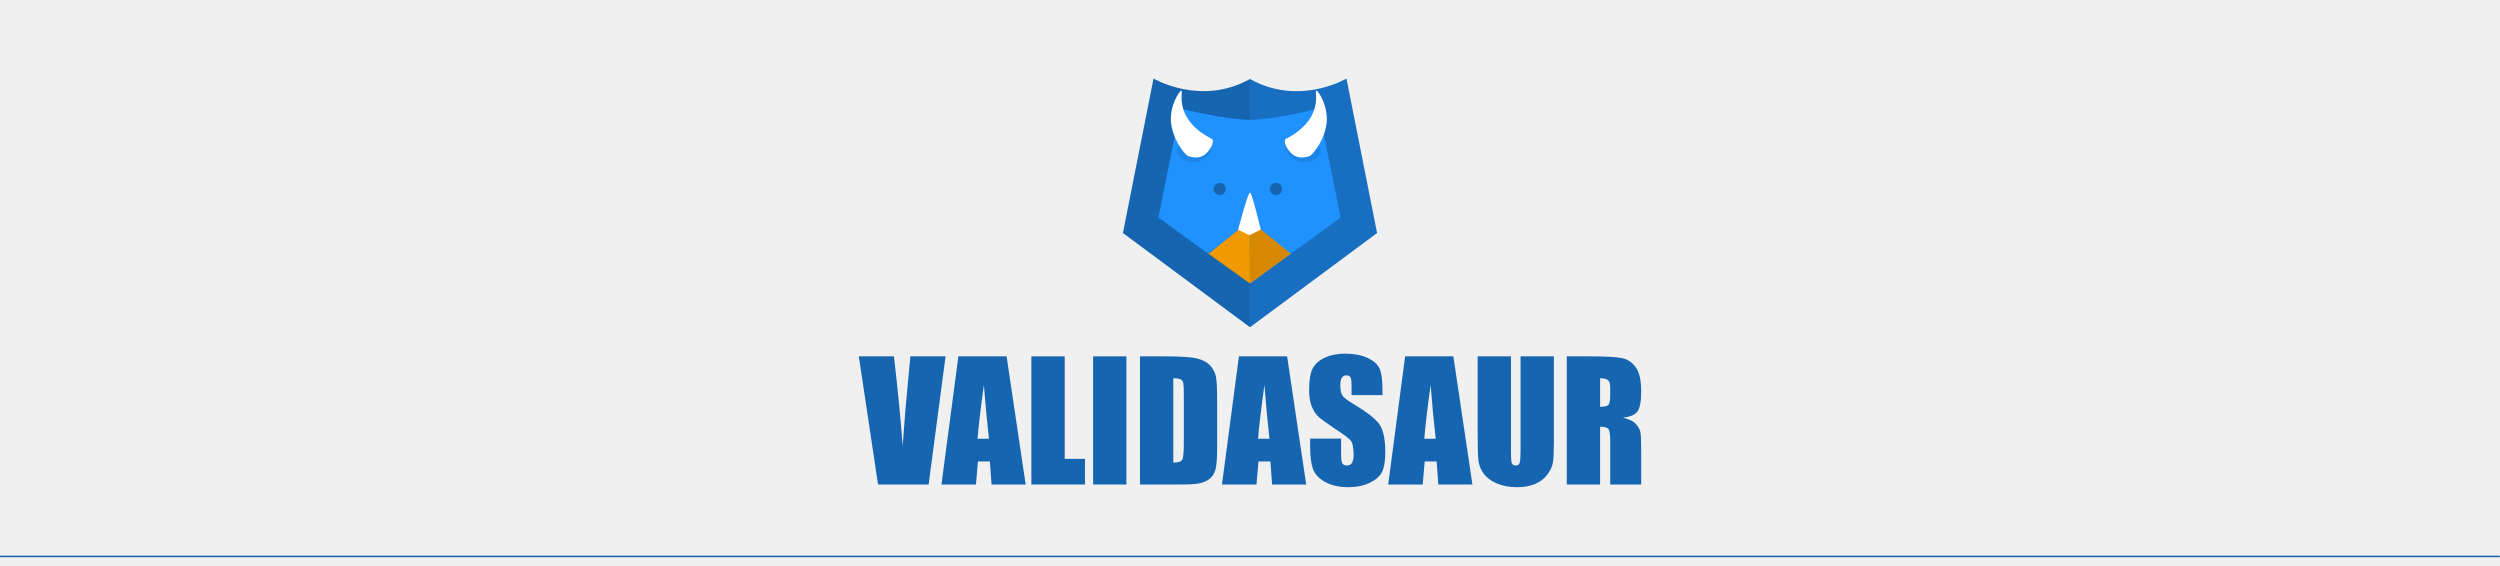
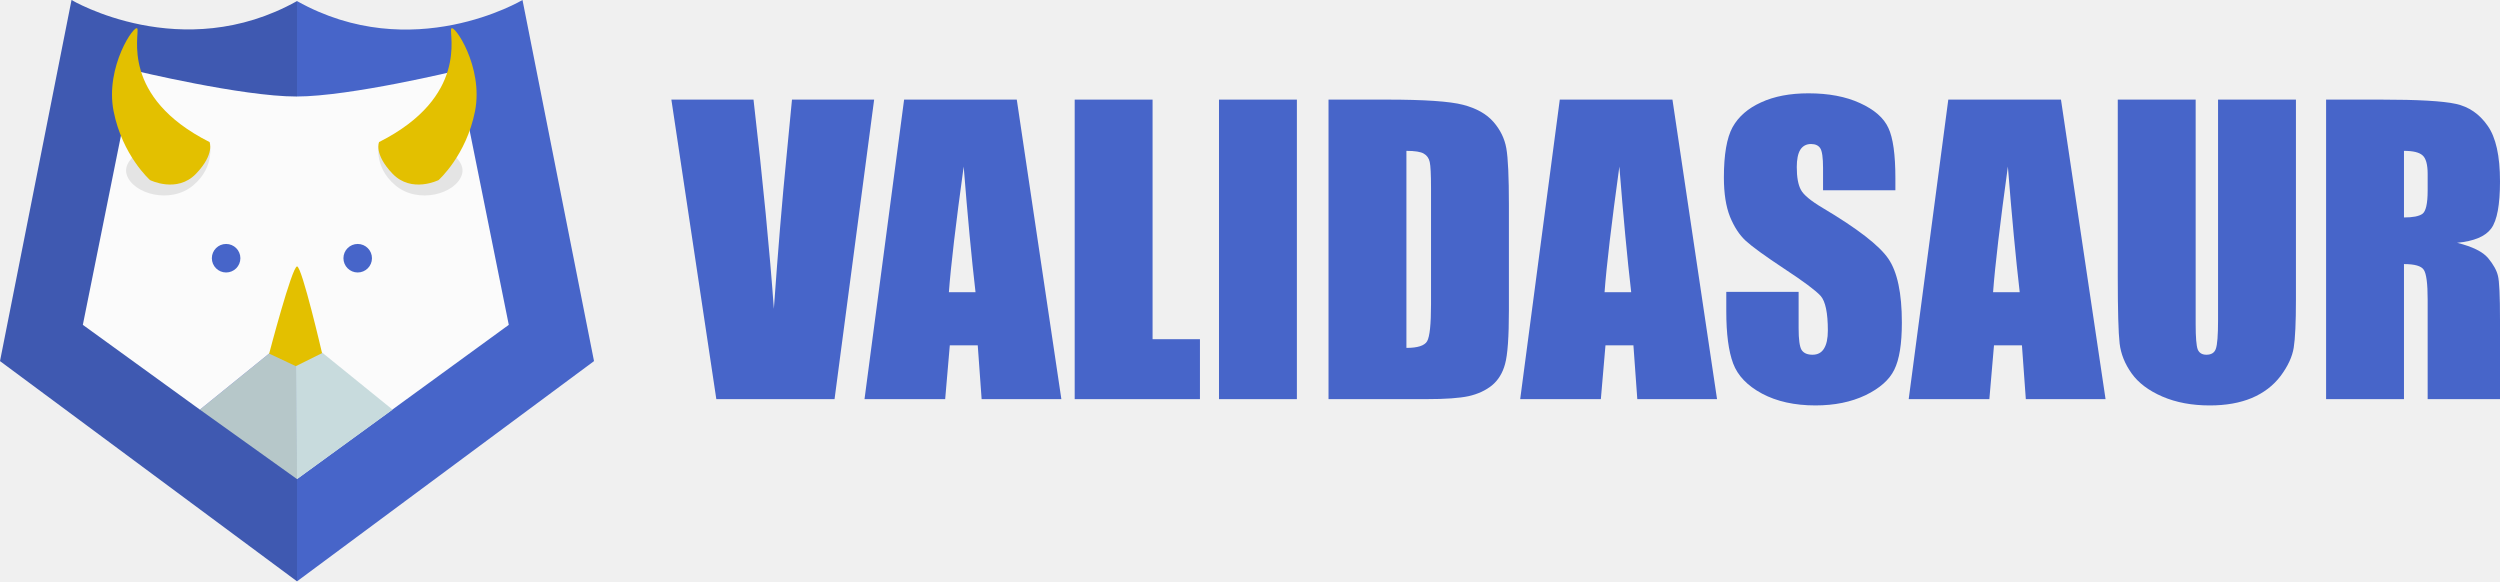
- <svg xmlns="http://www.w3.org/2000/svg" width="433.09mm" height="98.005mm" viewBox="0 0 433.09 98.005" version="1.1" id="svg8">
+ <svg xmlns="http://www.w3.org/2000/svg" width="185.296mm" height="43.088mm" viewBox="0 0 185.296 43.088" version="1.1" id="svg8">
  <defs id="defs2" />
-   <g transform="translate(198.7966,175.3755)" id="layer1">
+   <g transform="translate(185.8409,131.8762)" id="layer1">
    <g id="g989" transform="translate(39.87649,-389.599)" />
+     <g id="g1042" />
+     <g transform="matrix(-1,0,0,1,35.48683,0)" id="g1048" />
    <g transform="translate(0,3.465034)" id="g921">
-       <g aria-label="VALIDASAUR" id="text993" style="font-style:normal;font-variant:normal;font-weight:normal;font-stretch:normal;font-size:63.876px;line-height:1.25;font-family:'Courier New';-inkscape-font-specification:'Courier New';letter-spacing:0px;word-spacing:0px;fill:#1665b1;fill-opacity:1;stroke:none;stroke-width:5.988" transform="matrix(0.4396525,0,0,0.4396525,-17.49172,-50.44662)">
-         <path d="m -39.801,-151.621 -6.675,50.496 h -19.93 l -7.579,-50.496 h 13.848 q 2.402,20.866 3.431,35.275 1.029,-14.566 2.152,-25.887 l 0.904,-9.388 z" style="font-style:normal;font-variant:normal;font-weight:normal;font-stretch:normal;font-family:Impact;-inkscape-font-specification:Impact;fill:#1665b1;fill-opacity:1;stroke-width:5.988" id="path877" />
-         <path d="m -15.754,-151.621 7.517,50.496 H -21.68 l -0.655,-9.076 h -4.71 l -0.78,9.076 h -13.599 l 6.675,-50.496 z m -6.955,32.468 q -0.998,-8.577 -1.996,-21.178 -1.996,14.472 -2.495,21.178 z" style="font-style:normal;font-variant:normal;font-weight:normal;font-stretch:normal;font-family:Impact;-inkscape-font-specification:Impact;fill:#1665b1;fill-opacity:1;stroke-width:5.988" id="path879" />
-         <path d="m 7.139,-151.621 v 40.391 h 7.985 v 10.105 H -5.992 v -50.496 z" style="font-style:normal;font-variant:normal;font-weight:normal;font-stretch:normal;font-family:Impact;-inkscape-font-specification:Impact;fill:#1665b1;fill-opacity:1;stroke-width:5.988" id="path881" />
-         <path d="m 31.467,-151.621 v 50.496 H 18.336 v -50.496 z" style="font-style:normal;font-variant:normal;font-weight:normal;font-stretch:normal;font-family:Impact;-inkscape-font-specification:Impact;fill:#1665b1;fill-opacity:1;stroke-width:5.988" id="path883" />
-         <path d="m 36.801,-151.621 h 9.825 q 9.513,0 12.85,0.873 3.368,0.873 5.115,2.869 1.747,1.996 2.183,4.46 0.437,2.433 0.437,9.606 v 17.684 q 0,6.799 -0.655,9.107 -0.624,2.277 -2.214,3.587 -1.591,1.279 -3.93,1.809 -2.339,0.499 -7.049,0.499 H 36.801 Z m 13.131,8.64 v 33.217 q 2.838,0 3.493,-1.123 0.655,-1.154 0.655,-6.207 v -19.618 q 0,-3.431 -0.218,-4.398 -0.218,-0.967 -0.998,-1.404 -0.78,-0.468 -2.932,-0.468 z" style="font-style:normal;font-variant:normal;font-weight:normal;font-stretch:normal;font-family:Impact;-inkscape-font-specification:Impact;fill:#1665b1;fill-opacity:1;stroke-width:5.988" id="path885" />
-         <path d="m 94.782,-151.621 7.517,50.496 H 88.856 l -0.655,-9.076 h -4.71 l -0.78,9.076 H 69.113 l 6.675,-50.496 z m -6.955,32.468 q -0.998,-8.577 -1.996,-21.178 -1.996,14.472 -2.495,21.178 z" style="font-style:normal;font-variant:normal;font-weight:normal;font-stretch:normal;font-family:Impact;-inkscape-font-specification:Impact;fill:#1665b1;fill-opacity:1;stroke-width:5.988" id="path887" />
-         <path d="m 132.365,-136.338 h -12.195 v -3.743 q 0,-2.62 -0.468,-3.337 -0.468,-0.717 -1.559,-0.717 -1.185,0 -1.809,0.967 -0.593,0.967 -0.593,2.932 0,2.526 0.686,3.805 0.655,1.279 3.712,3.088 8.764,5.209 11.041,8.546 2.277,3.337 2.277,10.76 0,5.396 -1.279,7.953 -1.248,2.558 -4.866,4.304 -3.618,1.715 -8.421,1.715 -5.271,0 -9.014,-1.996 -3.712,-1.996 -4.866,-5.084 -1.154,-3.088 -1.154,-8.764 v -3.306 h 12.195 v 6.144 q 0,2.838 0.499,3.649 0.53,0.811 1.84,0.811 1.31,0 1.934,-1.029 0.655,-1.029 0.655,-3.057 0,-4.46 -1.216,-5.832 -1.248,-1.372 -6.144,-4.585 -4.897,-3.244 -6.487,-4.71 -1.591,-1.466 -2.651,-4.055 -1.029,-2.589 -1.029,-6.612 0,-5.801 1.466,-8.484 1.497,-2.682 4.803,-4.179 3.306,-1.528 7.985,-1.528 5.115,0 8.702,1.653 3.618,1.653 4.772,4.179 1.185,2.495 1.185,8.515 z" style="font-style:normal;font-variant:normal;font-weight:normal;font-stretch:normal;font-family:Impact;-inkscape-font-specification:Impact;fill:#1665b1;fill-opacity:1;stroke-width:5.988" id="path889" />
-         <path d="m 160.28,-151.621 7.517,50.496 h -13.443 l -0.655,-9.076 h -4.71 l -0.78,9.076 h -13.599 l 6.675,-50.496 z m -6.955,32.468 q -0.998,-8.577 -1.996,-21.178 -1.996,14.472 -2.495,21.178 z" style="font-style:normal;font-variant:normal;font-weight:normal;font-stretch:normal;font-family:Impact;-inkscape-font-specification:Impact;fill:#1665b1;fill-opacity:1;stroke-width:5.988" id="path891" />
-         <path d="m 199.891,-151.621 v 33.747 q 0,5.739 -0.374,8.078 -0.374,2.308 -2.214,4.772 -1.84,2.433 -4.866,3.712 -2.994,1.248 -7.08,1.248 -4.522,0 -7.985,-1.497 -3.462,-1.497 -5.177,-3.899 -1.715,-2.402 -2.027,-5.053 -0.312,-2.682 -0.312,-11.228 v -29.88 h 13.131 v 37.864 q 0,3.306 0.343,4.242 0.374,0.904 1.466,0.904 1.248,0 1.591,-0.998 0.374,-1.029 0.374,-4.803 v -37.209 z" style="font-style:normal;font-variant:normal;font-weight:normal;font-stretch:normal;font-family:Impact;-inkscape-font-specification:Impact;fill:#1665b1;fill-opacity:1;stroke-width:5.988" id="path893" />
-         <path d="m 204.975,-151.621 h 9.294 q 9.294,0 12.569,0.717 3.306,0.717 5.365,3.68 2.09,2.932 2.09,9.388 0,5.895 -1.466,7.922 -1.466,2.027 -5.77,2.433 3.899,0.967 5.24,2.589 1.341,1.622 1.653,2.994 0.343,1.341 0.343,7.454 v 13.318 h -12.195 v -16.78 q 0,-4.055 -0.655,-5.022 -0.624,-0.967 -3.337,-0.967 v 22.768 h -13.131 z m 13.131,8.64 v 11.228 q 2.214,0 3.088,-0.593 0.904,-0.624 0.904,-3.961 v -2.776 q 0,-2.402 -0.873,-3.15 -0.842,-0.749 -3.119,-0.749 z" style="font-style:normal;font-variant:normal;font-weight:normal;font-stretch:normal;font-family:Impact;-inkscape-font-specification:Impact;fill:#1665b1;fill-opacity:1;stroke-width:5.988" id="path895" />
+       <g aria-label="VALIDASAUR" id="text993" style="font-style:normal;font-variant:normal;font-weight:normal;font-stretch:normal;font-size:63.876px;line-height:1.25;font-family:'Courier New';-inkscape-font-specification:'Courier New';letter-spacing:0px;word-spacing:0px;fill:#4765c9;fill-opacity:1;stroke:none;stroke-width:5.988" transform="matrix(0.4396525,0,0,0.4396525,-103.5525,-61.29777)">
+         <path d="m -39.801,-151.621 -6.675,50.496 h -19.93 l -7.579,-50.496 h 13.848 q 2.402,20.866 3.431,35.275 1.029,-14.566 2.152,-25.887 l 0.904,-9.388 z" style="font-style:normal;font-variant:normal;font-weight:normal;font-stretch:normal;font-family:Impact;-inkscape-font-specification:Impact;fill:#4765c9;fill-opacity:1;stroke-width:5.988" id="path877" />
+         <path d="m -15.754,-151.621 7.517,50.496 H -21.68 l -0.655,-9.076 h -4.71 l -0.78,9.076 h -13.599 l 6.675,-50.496 z m -6.955,32.468 q -0.998,-8.577 -1.996,-21.178 -1.996,14.472 -2.495,21.178 z" style="font-style:normal;font-variant:normal;font-weight:normal;font-stretch:normal;font-family:Impact;-inkscape-font-specification:Impact;fill:#4765c9;fill-opacity:1;stroke-width:5.988" id="path879" />
+         <path d="m 7.139,-151.621 v 40.391 h 7.985 v 10.105 H -5.992 v -50.496 z" style="font-style:normal;font-variant:normal;font-weight:normal;font-stretch:normal;font-family:Impact;-inkscape-font-specification:Impact;fill:#4765c9;fill-opacity:1;stroke-width:5.988" id="path881" />
+         <path d="m 31.467,-151.621 v 50.496 H 18.336 v -50.496 z" style="font-style:normal;font-variant:normal;font-weight:normal;font-stretch:normal;font-family:Impact;-inkscape-font-specification:Impact;fill:#4765c9;fill-opacity:1;stroke-width:5.988" id="path883" />
+         <path d="m 36.801,-151.621 h 9.825 q 9.513,0 12.85,0.873 3.368,0.873 5.115,2.869 1.747,1.996 2.183,4.46 0.437,2.433 0.437,9.606 v 17.684 q 0,6.799 -0.655,9.107 -0.624,2.277 -2.214,3.587 -1.591,1.279 -3.93,1.809 -2.339,0.499 -7.049,0.499 H 36.801 Z m 13.131,8.64 v 33.217 q 2.838,0 3.493,-1.123 0.655,-1.154 0.655,-6.207 v -19.618 q 0,-3.431 -0.218,-4.398 -0.218,-0.967 -0.998,-1.404 -0.78,-0.468 -2.932,-0.468 z" style="font-style:normal;font-variant:normal;font-weight:normal;font-stretch:normal;font-family:Impact;-inkscape-font-specification:Impact;fill:#4765c9;fill-opacity:1;stroke-width:5.988" id="path885" />
+         <path d="m 94.782,-151.621 7.517,50.496 H 88.856 l -0.655,-9.076 h -4.71 l -0.78,9.076 H 69.113 l 6.675,-50.496 z m -6.955,32.468 q -0.998,-8.577 -1.996,-21.178 -1.996,14.472 -2.495,21.178 z" style="font-style:normal;font-variant:normal;font-weight:normal;font-stretch:normal;font-family:Impact;-inkscape-font-specification:Impact;fill:#4765c9;fill-opacity:1;stroke-width:5.988" id="path887" />
+         <path d="m 132.365,-136.338 h -12.195 v -3.743 q 0,-2.62 -0.468,-3.337 -0.468,-0.717 -1.559,-0.717 -1.185,0 -1.809,0.967 -0.593,0.967 -0.593,2.932 0,2.526 0.686,3.805 0.655,1.279 3.712,3.088 8.764,5.209 11.041,8.546 2.277,3.337 2.277,10.76 0,5.396 -1.279,7.953 -1.248,2.558 -4.866,4.304 -3.618,1.715 -8.421,1.715 -5.271,0 -9.014,-1.996 -3.712,-1.996 -4.866,-5.084 -1.154,-3.088 -1.154,-8.764 v -3.306 h 12.195 v 6.144 q 0,2.838 0.499,3.649 0.53,0.811 1.84,0.811 1.31,0 1.934,-1.029 0.655,-1.029 0.655,-3.057 0,-4.46 -1.216,-5.832 -1.248,-1.372 -6.144,-4.585 -4.897,-3.244 -6.487,-4.71 -1.591,-1.466 -2.651,-4.055 -1.029,-2.589 -1.029,-6.612 0,-5.801 1.466,-8.484 1.497,-2.682 4.803,-4.179 3.306,-1.528 7.985,-1.528 5.115,0 8.702,1.653 3.618,1.653 4.772,4.179 1.185,2.495 1.185,8.515 z" style="font-style:normal;font-variant:normal;font-weight:normal;font-stretch:normal;font-family:Impact;-inkscape-font-specification:Impact;fill:#4765c9;fill-opacity:1;stroke-width:5.988" id="path889" />
+         <path d="m 160.28,-151.621 7.517,50.496 h -13.443 l -0.655,-9.076 h -4.71 l -0.78,9.076 h -13.599 l 6.675,-50.496 z m -6.955,32.468 q -0.998,-8.577 -1.996,-21.178 -1.996,14.472 -2.495,21.178 z" style="font-style:normal;font-variant:normal;font-weight:normal;font-stretch:normal;font-family:Impact;-inkscape-font-specification:Impact;fill:#4765c9;fill-opacity:1;stroke-width:5.988" id="path891" />
+         <path d="m 199.891,-151.621 v 33.747 q 0,5.739 -0.374,8.078 -0.374,2.308 -2.214,4.772 -1.84,2.433 -4.866,3.712 -2.994,1.248 -7.08,1.248 -4.522,0 -7.985,-1.497 -3.462,-1.497 -5.177,-3.899 -1.715,-2.402 -2.027,-5.053 -0.312,-2.682 -0.312,-11.228 v -29.88 h 13.131 v 37.864 q 0,3.306 0.343,4.242 0.374,0.904 1.466,0.904 1.248,0 1.591,-0.998 0.374,-1.029 0.374,-4.803 v -37.209 z" style="font-style:normal;font-variant:normal;font-weight:normal;font-stretch:normal;font-family:Impact;-inkscape-font-specification:Impact;fill:#4765c9;fill-opacity:1;stroke-width:5.988" id="path893" />
+         <path d="m 204.975,-151.621 h 9.294 q 9.294,0 12.569,0.717 3.306,0.717 5.365,3.68 2.09,2.932 2.09,9.388 0,5.895 -1.466,7.922 -1.466,2.027 -5.77,2.433 3.899,0.967 5.24,2.589 1.341,1.622 1.653,2.994 0.343,1.341 0.343,7.454 v 13.318 h -12.195 v -16.78 q 0,-4.055 -0.655,-5.022 -0.624,-0.967 -3.337,-0.967 v 22.768 h -13.131 z m 13.131,8.64 v 11.228 q 2.214,0 3.088,-0.593 0.904,-0.624 0.904,-3.961 v -2.776 q 0,-2.402 -0.873,-3.15 -0.842,-0.749 -3.119,-0.749 z" style="font-style:normal;font-variant:normal;font-weight:normal;font-stretch:normal;font-family:Impact;-inkscape-font-specification:Impact;fill:#4765c9;fill-opacity:1;stroke-width:5.988" id="path895" />
      </g>
-       <g id="g863" transform="matrix(0.4396525,0,0,0.4396525,83.1359,-84.8723)">
+       <g id="g863" transform="matrix(0.4396525,0,0,0.4396525,-98.43946,-54.97761)">
        <g id="g1091" transform="translate(-259.0949,98.66831)">
-           <path id="path833" style="opacity:1;fill:#186ec1;fill-opacity:1;stroke:none;stroke-width:2.778;stroke-linecap:round;stroke-linejoin:round;stroke-dasharray:5.555, 5.555;paint-order:stroke fill markers" d="m -562.113,-294.18 v 0 l 189.244,-140.324 -45.574,-230.088 c 0,0 -70.162,41.944 -143.67,0.682 -0.07,0.039 0.07,-0.039 0,0 z" transform="matrix(0.2645833,0,0,0.2645833,259.0949,-105.6173)" />
-           <path id="path1184" style="opacity:1;fill:#1665b1;fill-opacity:1;stroke:none;stroke-width:2.778;stroke-linecap:round;stroke-linejoin:round;stroke-dasharray:5.555, 5.555;paint-order:stroke fill markers" d="m -562.113,-294.18 v -369.73 c -73.431,41.065 -143.67,-0.682 -143.67,-0.682 l -45.574,230.088 z" transform="matrix(0.2645833,0,0,0.2645833,259.0949,-105.6173)" />
-           <path d="m 110.372,-200.689 -0.06,-24.927 -16.313,13.217 z" style="opacity:1;fill:#f09900;fill-opacity:1;stroke:none;stroke-width:0.487;stroke-linecap:round;stroke-linejoin:round;stroke-dasharray:0.975, 0.975;paint-order:stroke fill markers" id="path846" />
-           <path d="m 82.902,-269.58 -8.638,42.886 19.735,14.295 16.313,-13.217 0.066,24.905 0.057,-0.041 35.636,-25.941 -8.639,-42.886 c 0,0 -18.062,4.39 -27.164,4.393 -9.169,0.003 -27.366,-4.393 -27.366,-4.393 z" style="opacity:1;fill:#2092ff;fill-opacity:1;stroke:none;stroke-width:0.487;stroke-linecap:round;stroke-linejoin:round;stroke-dasharray:0.975, 0.975;paint-order:stroke fill markers" id="path860" />
+           <path id="path833" style="opacity:1;fill:#4765c9;fill-opacity:1;stroke:none;stroke-width:2.778;stroke-linecap:round;stroke-linejoin:round;stroke-dasharray:5.555, 5.555;paint-order:stroke fill markers" d="m -562.113,-294.18 v 0 l 189.244,-140.324 -45.574,-230.088 c 0,0 -70.162,41.944 -143.67,0.682 -0.07,0.039 0.07,-0.039 0,0 z" transform="matrix(0.2645833,0,0,0.2645833,259.0949,-105.6173)" />
+           <path id="path1184" style="opacity:1;fill:#3f59b1;fill-opacity:1;stroke:none;stroke-width:2.778;stroke-linecap:round;stroke-linejoin:round;stroke-dasharray:5.555, 5.555;paint-order:stroke fill markers" d="m -562.113,-294.18 v -369.73 c -73.431,41.065 -143.67,-0.682 -143.67,-0.682 l -45.574,230.088 z" transform="matrix(0.2645833,0,0,0.2645833,259.0949,-105.6173)" />
+           <path d="m 110.372,-200.689 -0.06,-24.927 -16.313,13.217 z" style="opacity:1;fill:#b6c7c9;fill-opacity:1;stroke:none;stroke-width:0.487;stroke-linecap:round;stroke-linejoin:round;stroke-dasharray:0.975, 0.975;paint-order:stroke fill markers" id="path846" />
+           <path d="m 82.902,-269.58 -8.638,42.886 19.735,14.295 16.313,-13.217 0.066,24.905 0.057,-0.041 35.636,-25.941 -8.639,-42.886 c 0,0 -18.062,4.39 -27.164,4.393 -9.169,0.003 -27.366,-4.393 -27.366,-4.393 z" style="opacity:1;fill:#fbfbfb;fill-opacity:1;stroke:none;stroke-width:0.487;stroke-linecap:round;stroke-linejoin:round;stroke-dasharray:0.975, 0.975;paint-order:stroke fill markers" id="path860" />
          <g id="g1009">
            <path style="fill:#000000;fill-opacity:0.093;stroke:none;stroke-width:0.602px;stroke-linecap:butt;stroke-linejoin:miter;stroke-opacity:1" d="m 132.668,-257.782 c 0,0 6.545,2.558 5.491,5.792 -1.053,3.235 -7.382,5.005 -11.218,1.77 -3.836,-3.235 -2.732,-7.292 -2.732,-7.292 z" id="path981" />
-             <path style="opacity:1;fill:#ffffff;fill-opacity:1;stroke:none;stroke-width:0.265px;stroke-linecap:butt;stroke-linejoin:miter;stroke-opacity:1" d="m 124.21,-257.512 c 0,0 -0.935,2.005 2.272,5.345 3.207,3.341 7.751,1.069 7.751,1.069 0,0 4.677,-4.143 6.147,-11.626 1.47,-7.484 -3.608,-14.833 -4.009,-13.898 -0.401,0.935 2.94,11.493 -12.161,19.11 z" id="path850" />
+             <path style="opacity:1;fill:#e3c000;fill-opacity:1;stroke:none;stroke-width:0.265px;stroke-linecap:butt;stroke-linejoin:miter;stroke-opacity:1" d="m 124.21,-257.512 c 0,0 -0.935,2.005 2.272,5.345 3.207,3.341 7.751,1.069 7.751,1.069 0,0 4.677,-4.143 6.147,-11.626 1.47,-7.484 -3.608,-14.833 -4.009,-13.898 -0.401,0.935 2.94,11.493 -12.161,19.11 z" id="path850" />
          </g>
          <g id="g1005">
-             <path id="path964" d="m 87.158,-257.782 c 0,0 -6.545,2.558 -5.491,5.792 1.053,3.235 7.382,5.005 11.218,1.77 3.836,-3.235 2.732,-7.292 2.732,-7.292 z" style="fill:#000000;stroke:none;stroke-width:0.602px;stroke-linecap:butt;stroke-linejoin:miter;stroke-opacity:1;fill-opacity:0.093" />
-             <path id="path852" d="m 95.617,-257.512 c 0,0 0.935,2.005 -2.272,5.345 -3.207,3.341 -7.751,1.069 -7.751,1.069 0,0 -4.677,-4.143 -6.147,-11.626 -1.47,-7.484 3.608,-14.833 4.009,-13.898 0.401,0.935 -2.94,11.493 12.161,19.11 z" style="opacity:1;fill:#ffffff;fill-opacity:1;stroke:none;stroke-width:0.265px;stroke-linecap:butt;stroke-linejoin:miter;stroke-opacity:1" />
+             <path id="path964" d="m 87.158,-257.782 c 0,0 -6.545,2.558 -5.491,5.792 1.053,3.235 7.382,5.005 11.218,1.77 3.836,-3.235 2.732,-7.292 2.732,-7.292 z" style="fill:#000000;fill-opacity:0.093;stroke:none;stroke-width:0.602px;stroke-linecap:butt;stroke-linejoin:miter;stroke-opacity:1" />
+             <path id="path852" d="m 95.617,-257.512 c 0,0 0.935,2.005 -2.272,5.345 -3.207,3.341 -7.751,1.069 -7.751,1.069 0,0 -4.677,-4.143 -6.147,-11.626 -1.47,-7.484 3.608,-14.833 4.009,-13.898 0.401,0.935 -2.94,11.493 12.161,19.11 z" style="opacity:1;fill:#e3c000;fill-opacity:1;stroke:none;stroke-width:0.265px;stroke-linecap:butt;stroke-linejoin:miter;stroke-opacity:1" />
          </g>
-           <circle r="2.405" cy="-237.926" cx="98.418" id="path854" style="opacity:1;fill:#1665b1;fill-opacity:1;stroke:none;stroke-width:0.794;stroke-linecap:round;stroke-linejoin:round;stroke-dasharray:1.587, 1.587;paint-order:stroke fill markers" />
-           <circle style="opacity:1;fill:#1665b1;fill-opacity:1;stroke:none;stroke-width:0.794;stroke-linecap:round;stroke-linejoin:round;stroke-dasharray:1.587, 1.587;paint-order:stroke fill markers" id="circle856" cx="120.601" cy="-237.926" r="2.405" />
-           <path id="path863" style="opacity:1;fill:#d58800;fill-opacity:1;stroke:none;stroke-width:0.487;stroke-linecap:round;stroke-linejoin:round;stroke-dasharray:0.975, 0.975;paint-order:stroke fill markers" d="m 110.372,-200.689 -0.203,-24.927 16.313,13.217 z" />
-           <path id="path865" d="m 105.675,-221.843 4.496,2.114 4.421,-2.198 c 0,0 -3.399,-14.628 -4.214,-14.615 -0.856,0.014 -4.703,14.698 -4.703,14.698 z" style="opacity:1;fill:#ffffff;fill-opacity:1;stroke:none;stroke-width:0.265px;stroke-linecap:butt;stroke-linejoin:miter;stroke-opacity:1" />
+           <circle r="2.405" cy="-237.926" cx="98.418" id="path854" style="opacity:1;fill:#4765c9;fill-opacity:1;stroke:none;stroke-width:0.794;stroke-linecap:round;stroke-linejoin:round;stroke-dasharray:1.587, 1.587;paint-order:stroke fill markers" />
+           <circle style="opacity:1;fill:#4765c9;fill-opacity:1;stroke:none;stroke-width:0.794;stroke-linecap:round;stroke-linejoin:round;stroke-dasharray:1.587, 1.587;paint-order:stroke fill markers" id="circle856" cx="120.601" cy="-237.926" r="2.405" />
+           <path id="path863" style="opacity:1;fill:#c8dbdd;fill-opacity:1;stroke:none;stroke-width:0.487;stroke-linecap:round;stroke-linejoin:round;stroke-dasharray:0.975, 0.975;paint-order:stroke fill markers" d="m 110.372,-200.689 -0.203,-24.927 16.313,13.217 z" />
+           <path id="path865" d="m 105.675,-221.843 4.496,2.114 4.421,-2.198 c 0,0 -3.399,-14.628 -4.214,-14.615 -0.856,0.014 -4.703,14.698 -4.703,14.698 z" style="opacity:1;fill:#e3c000;fill-opacity:1;stroke:none;stroke-width:0.265px;stroke-linecap:butt;stroke-linejoin:miter;stroke-opacity:1" />
        </g>
      </g>
    </g>
    <g style="opacity:1" transform="matrix(0.2645833,0,0,0.2645833,-198.7966,-175.3755)" id="g926">
-       <path id="path928" d="M -0.006,365.715 H 1636.766 Z" style="color:#000000;font-style:normal;font-variant:normal;font-weight:normal;font-stretch:normal;font-size:medium;line-height:normal;font-family:sans-serif;font-variant-ligatures:normal;font-variant-position:normal;font-variant-caps:normal;font-variant-numeric:normal;font-variant-alternates:normal;font-variant-east-asian:normal;font-feature-settings:normal;font-variation-settings:normal;text-indent:0;text-align:start;text-decoration:none;text-decoration-line:none;text-decoration-style:solid;text-decoration-color:#000000;letter-spacing:normal;word-spacing:normal;text-transform:none;writing-mode:lr-tb;direction:ltr;text-orientation:mixed;dominant-baseline:auto;baseline-shift:baseline;text-anchor:start;white-space:normal;shape-padding:0;shape-margin:0;inline-size:0;clip-rule:nonzero;display:inline;overflow:visible;visibility:visible;isolation:auto;mix-blend-mode:normal;color-interpolation:sRGB;color-interpolation-filters:linearRGB;solid-color:#000000;solid-opacity:1;vector-effect:none;fill:#000000;fill-opacity:1;fill-rule:nonzero;stroke:none;stroke-width:3.78;stroke-linecap:butt;stroke-linejoin:miter;stroke-miterlimit:4;stroke-dasharray:none;stroke-dashoffset:0;stroke-opacity:1.0;color-rendering:auto;image-rendering:auto;shape-rendering:auto;text-rendering:auto;enable-background:accumulate;stop-color:#000000;stop-opacity:1;" />
-       <path id="path930" d="m -0.006,363.824 v 1 H 1636.766 v -1 z" style="color:#000000;font-style:normal;font-variant:normal;font-weight:normal;font-stretch:normal;font-size:medium;line-height:normal;font-family:sans-serif;font-variant-ligatures:normal;font-variant-position:normal;font-variant-caps:normal;font-variant-numeric:normal;font-variant-alternates:normal;font-variant-east-asian:normal;font-feature-settings:normal;font-variation-settings:normal;text-indent:0;text-align:start;text-decoration:none;text-decoration-line:none;text-decoration-style:solid;text-decoration-color:#000000;letter-spacing:normal;word-spacing:normal;text-transform:none;writing-mode:lr-tb;direction:ltr;text-orientation:mixed;dominant-baseline:auto;baseline-shift:baseline;text-anchor:start;white-space:normal;shape-padding:0;shape-margin:0;inline-size:0;clip-rule:nonzero;display:inline;overflow:visible;visibility:visible;isolation:auto;mix-blend-mode:normal;color-interpolation:sRGB;color-interpolation-filters:linearRGB;solid-color:#000000;solid-opacity:1;vector-effect:none;fill:#1665b1;fill-opacity:1;fill-rule:nonzero;stroke:none;stroke-width:1.944;stroke-linecap:butt;stroke-linejoin:miter;stroke-miterlimit:4;stroke-dasharray:none;stroke-dashoffset:0;stroke-opacity:1;color-rendering:auto;image-rendering:auto;shape-rendering:auto;text-rendering:auto;enable-background:accumulate;stop-color:#000000;stop-opacity:1" />
+       <path id="path928" d="M -0.006,365.715 H 1636.766 Z" style="color:#000000;font-style:normal;font-variant:normal;font-weight:normal;font-stretch:normal;font-size:medium;line-height:normal;font-family:sans-serif;font-variant-ligatures:normal;font-variant-position:normal;font-variant-caps:normal;font-variant-numeric:normal;font-variant-alternates:normal;font-variant-east-asian:normal;font-feature-settings:normal;font-variation-settings:normal;text-indent:0;text-align:start;text-decoration:none;text-decoration-line:none;text-decoration-style:solid;text-decoration-color:#000000;letter-spacing:normal;word-spacing:normal;text-transform:none;writing-mode:lr-tb;direction:ltr;text-orientation:mixed;dominant-baseline:auto;baseline-shift:baseline;text-anchor:start;white-space:normal;shape-padding:0;shape-margin:0;inline-size:0;clip-rule:nonzero;display:inline;overflow:visible;visibility:visible;isolation:auto;mix-blend-mode:normal;color-interpolation:sRGB;color-interpolation-filters:linearRGB;solid-color:#000000;solid-opacity:1;vector-effect:none;fill:#000000;fill-opacity:1;fill-rule:nonzero;stroke:none;stroke-width:3.78;stroke-linecap:butt;stroke-linejoin:miter;stroke-miterlimit:4;stroke-dasharray:none;stroke-dashoffset:0;stroke-opacity:1;color-rendering:auto;image-rendering:auto;shape-rendering:auto;text-rendering:auto;enable-background:accumulate;stop-color:#000000;stop-opacity:1" />
    </g>
  </g>
</svg>
